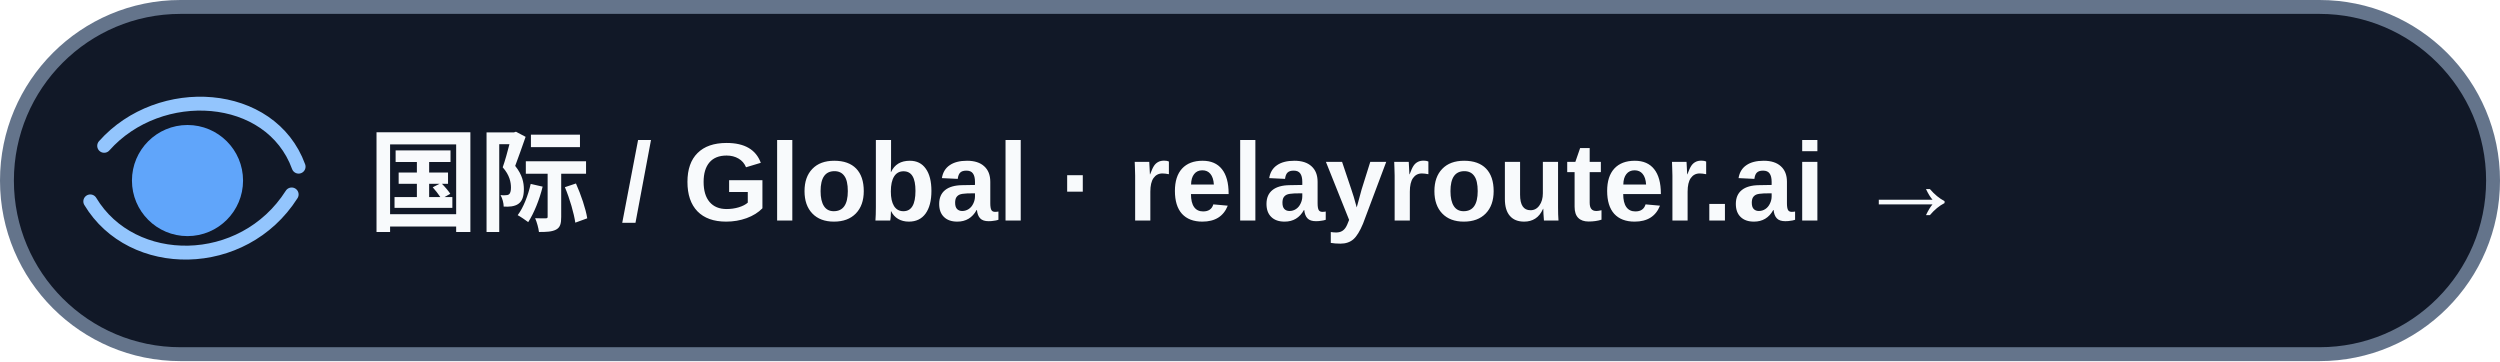
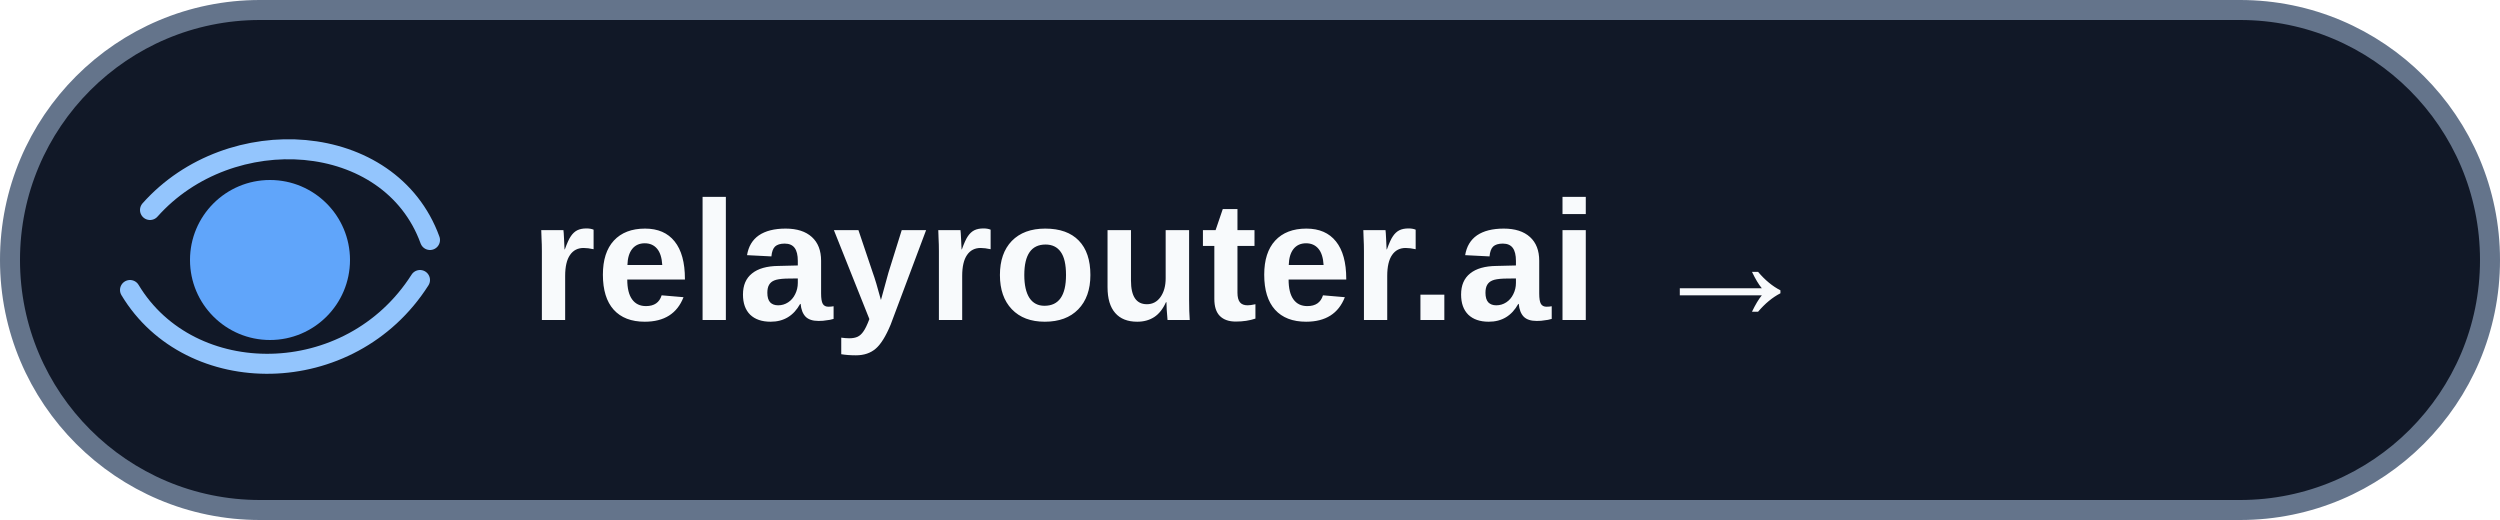
- <svg xmlns="http://www.w3.org/2000/svg" width="360" height="52" viewBox="0 0 360 52" role="img" aria-labelledby="title desc">
-   <rect x="1" y="1" width="358" height="50" rx="25" fill="#111827" stroke="#64748b" stroke-width="2" />
+ <svg xmlns="http://www.w3.org/2000/svg" width="250" height="52" viewBox="0 0 250 52" role="img" aria-labelledby="title desc">
+   <rect x="1" y="1" width="248" height="50" rx="25" fill="#111827" stroke="#64748b" stroke-width="2" />
  <circle cx="27" cy="26" r="8" fill="#60a5fa" />
  <path d="M13 29c6 10 22 10 29-1M15 21c8-9 24-8 28 3" fill="none" stroke="#93c5fd" stroke-width="2" stroke-linecap="round" />
-   <text x="53" y="32" fill="#f8fafc" font-family="Arial, 'Microsoft YaHei', sans-serif" font-size="16" font-weight="700">国际 / Global · relayrouter.ai →</text>
+   <text x="53" y="32" fill="#f8fafc" font-family="Arial, sans-serif" font-size="17" font-weight="700">relayrouter.ai →</text>
</svg>
